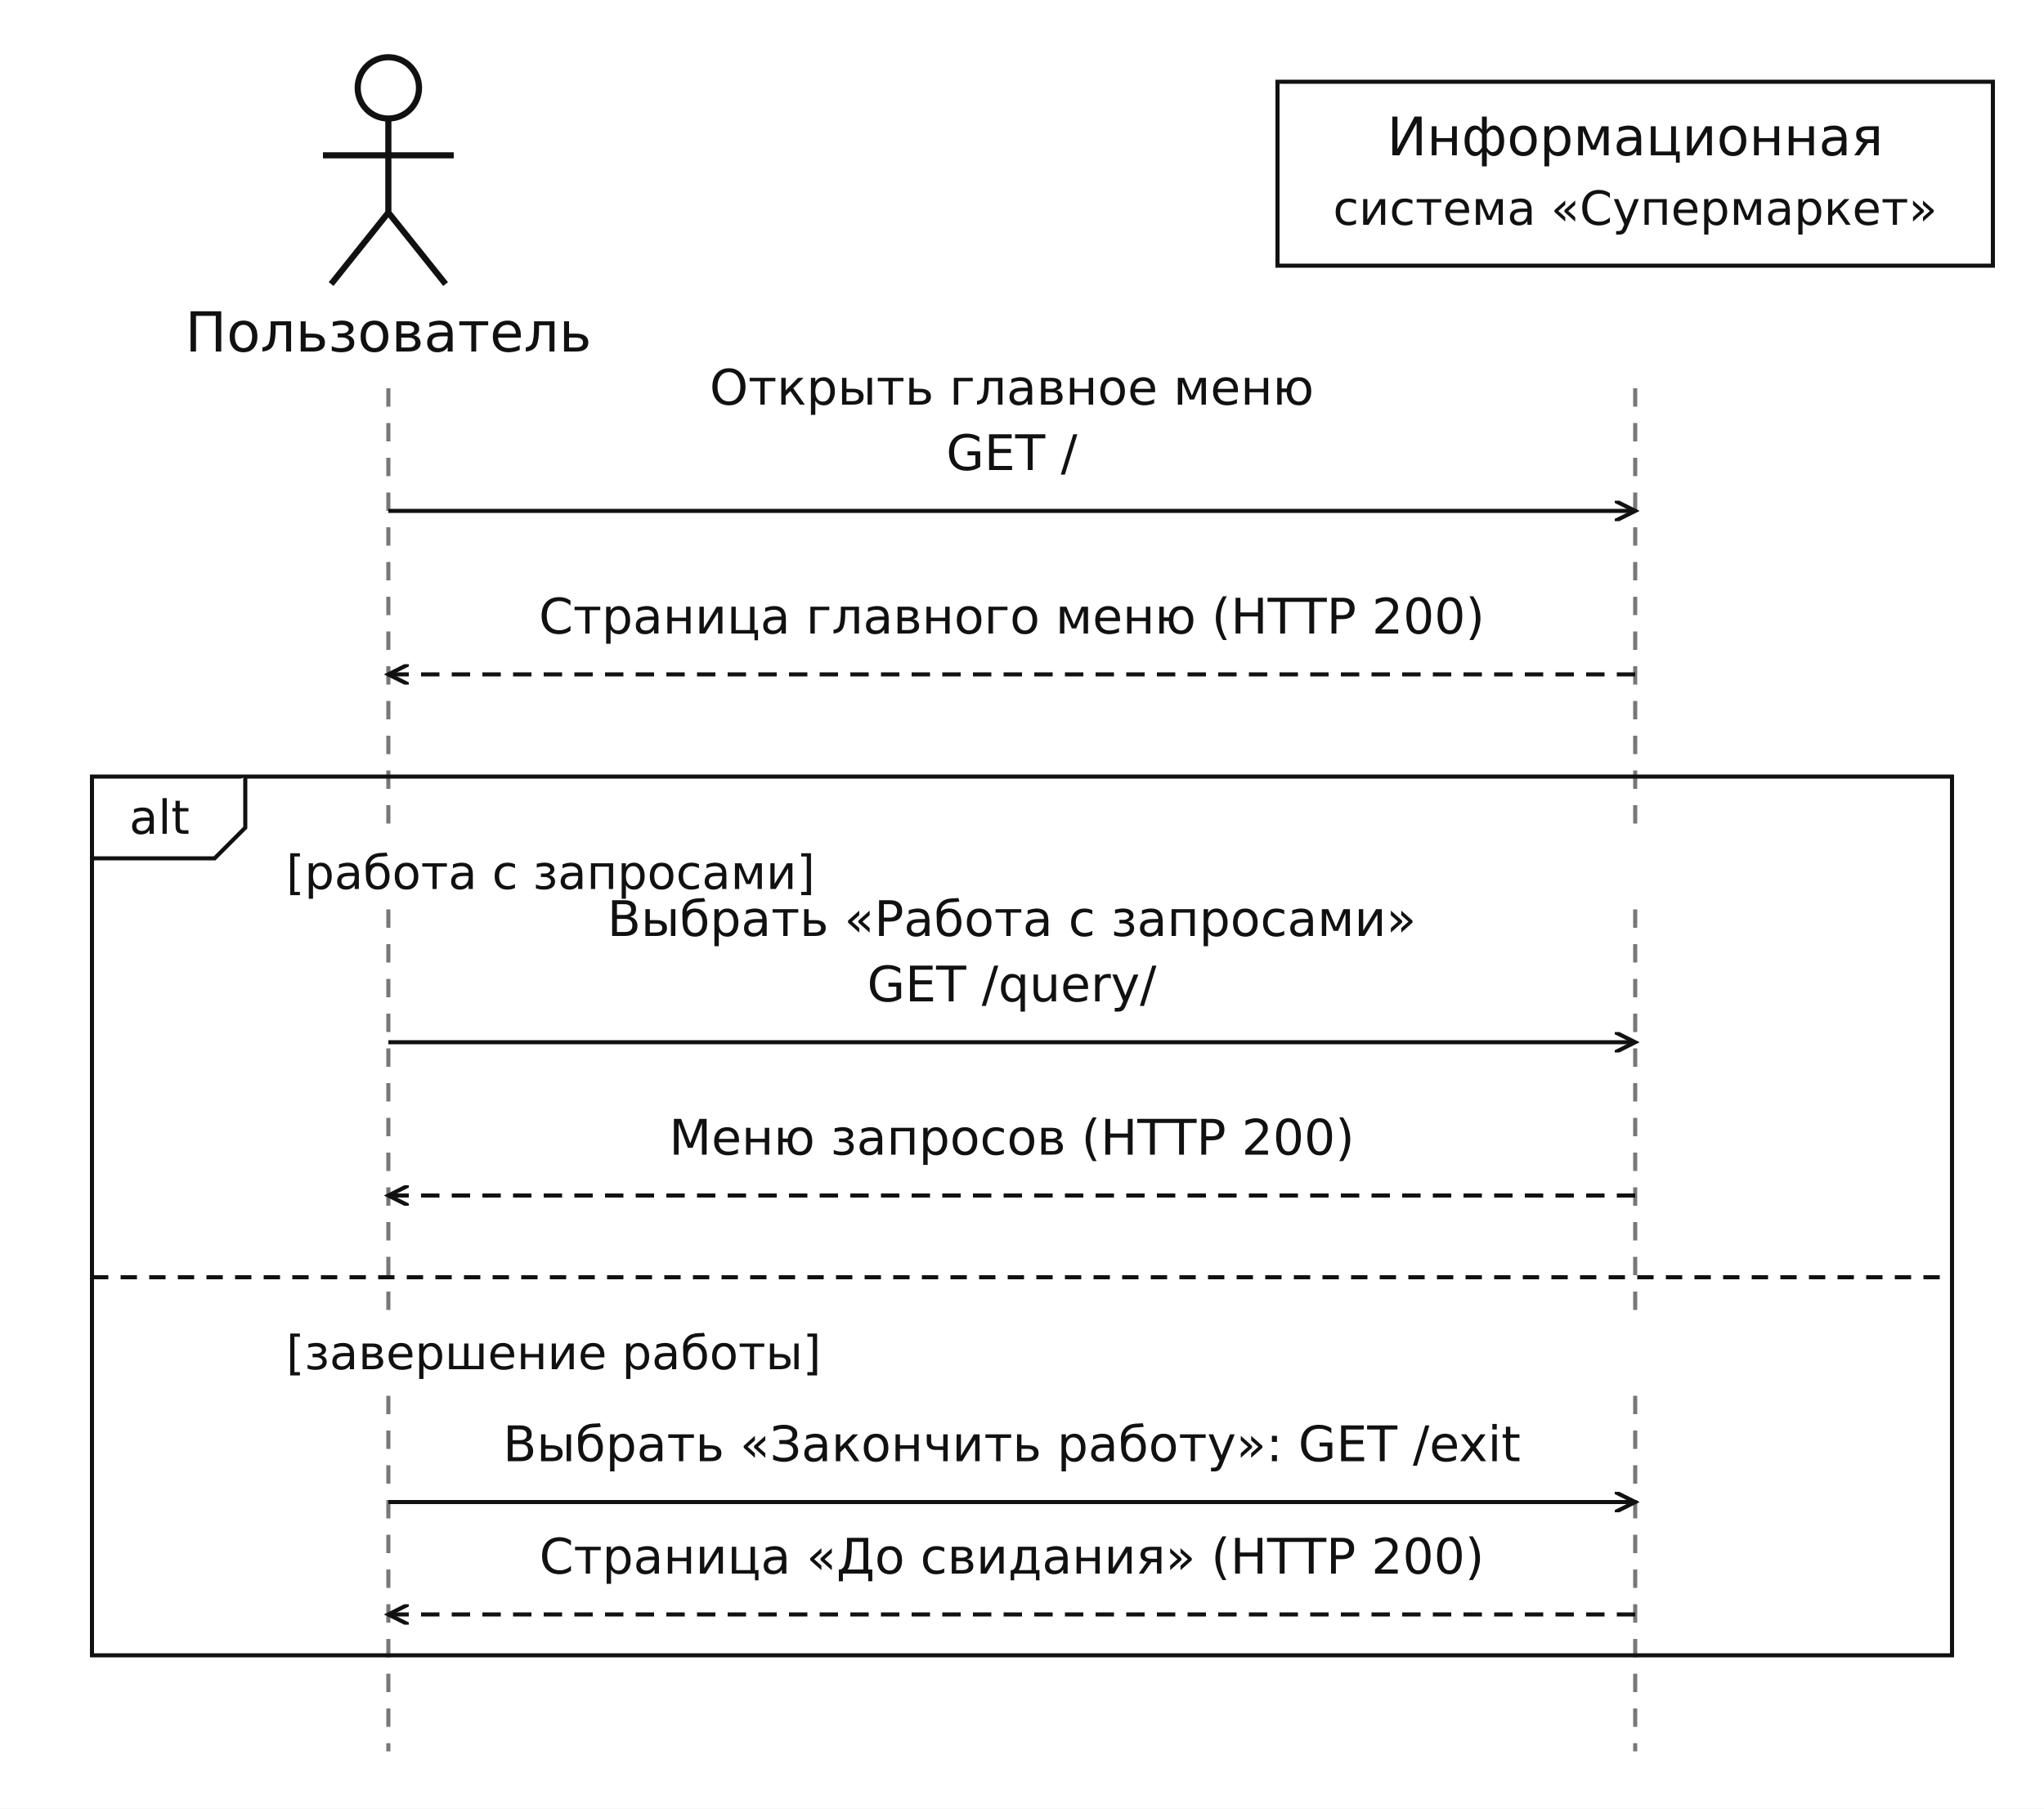
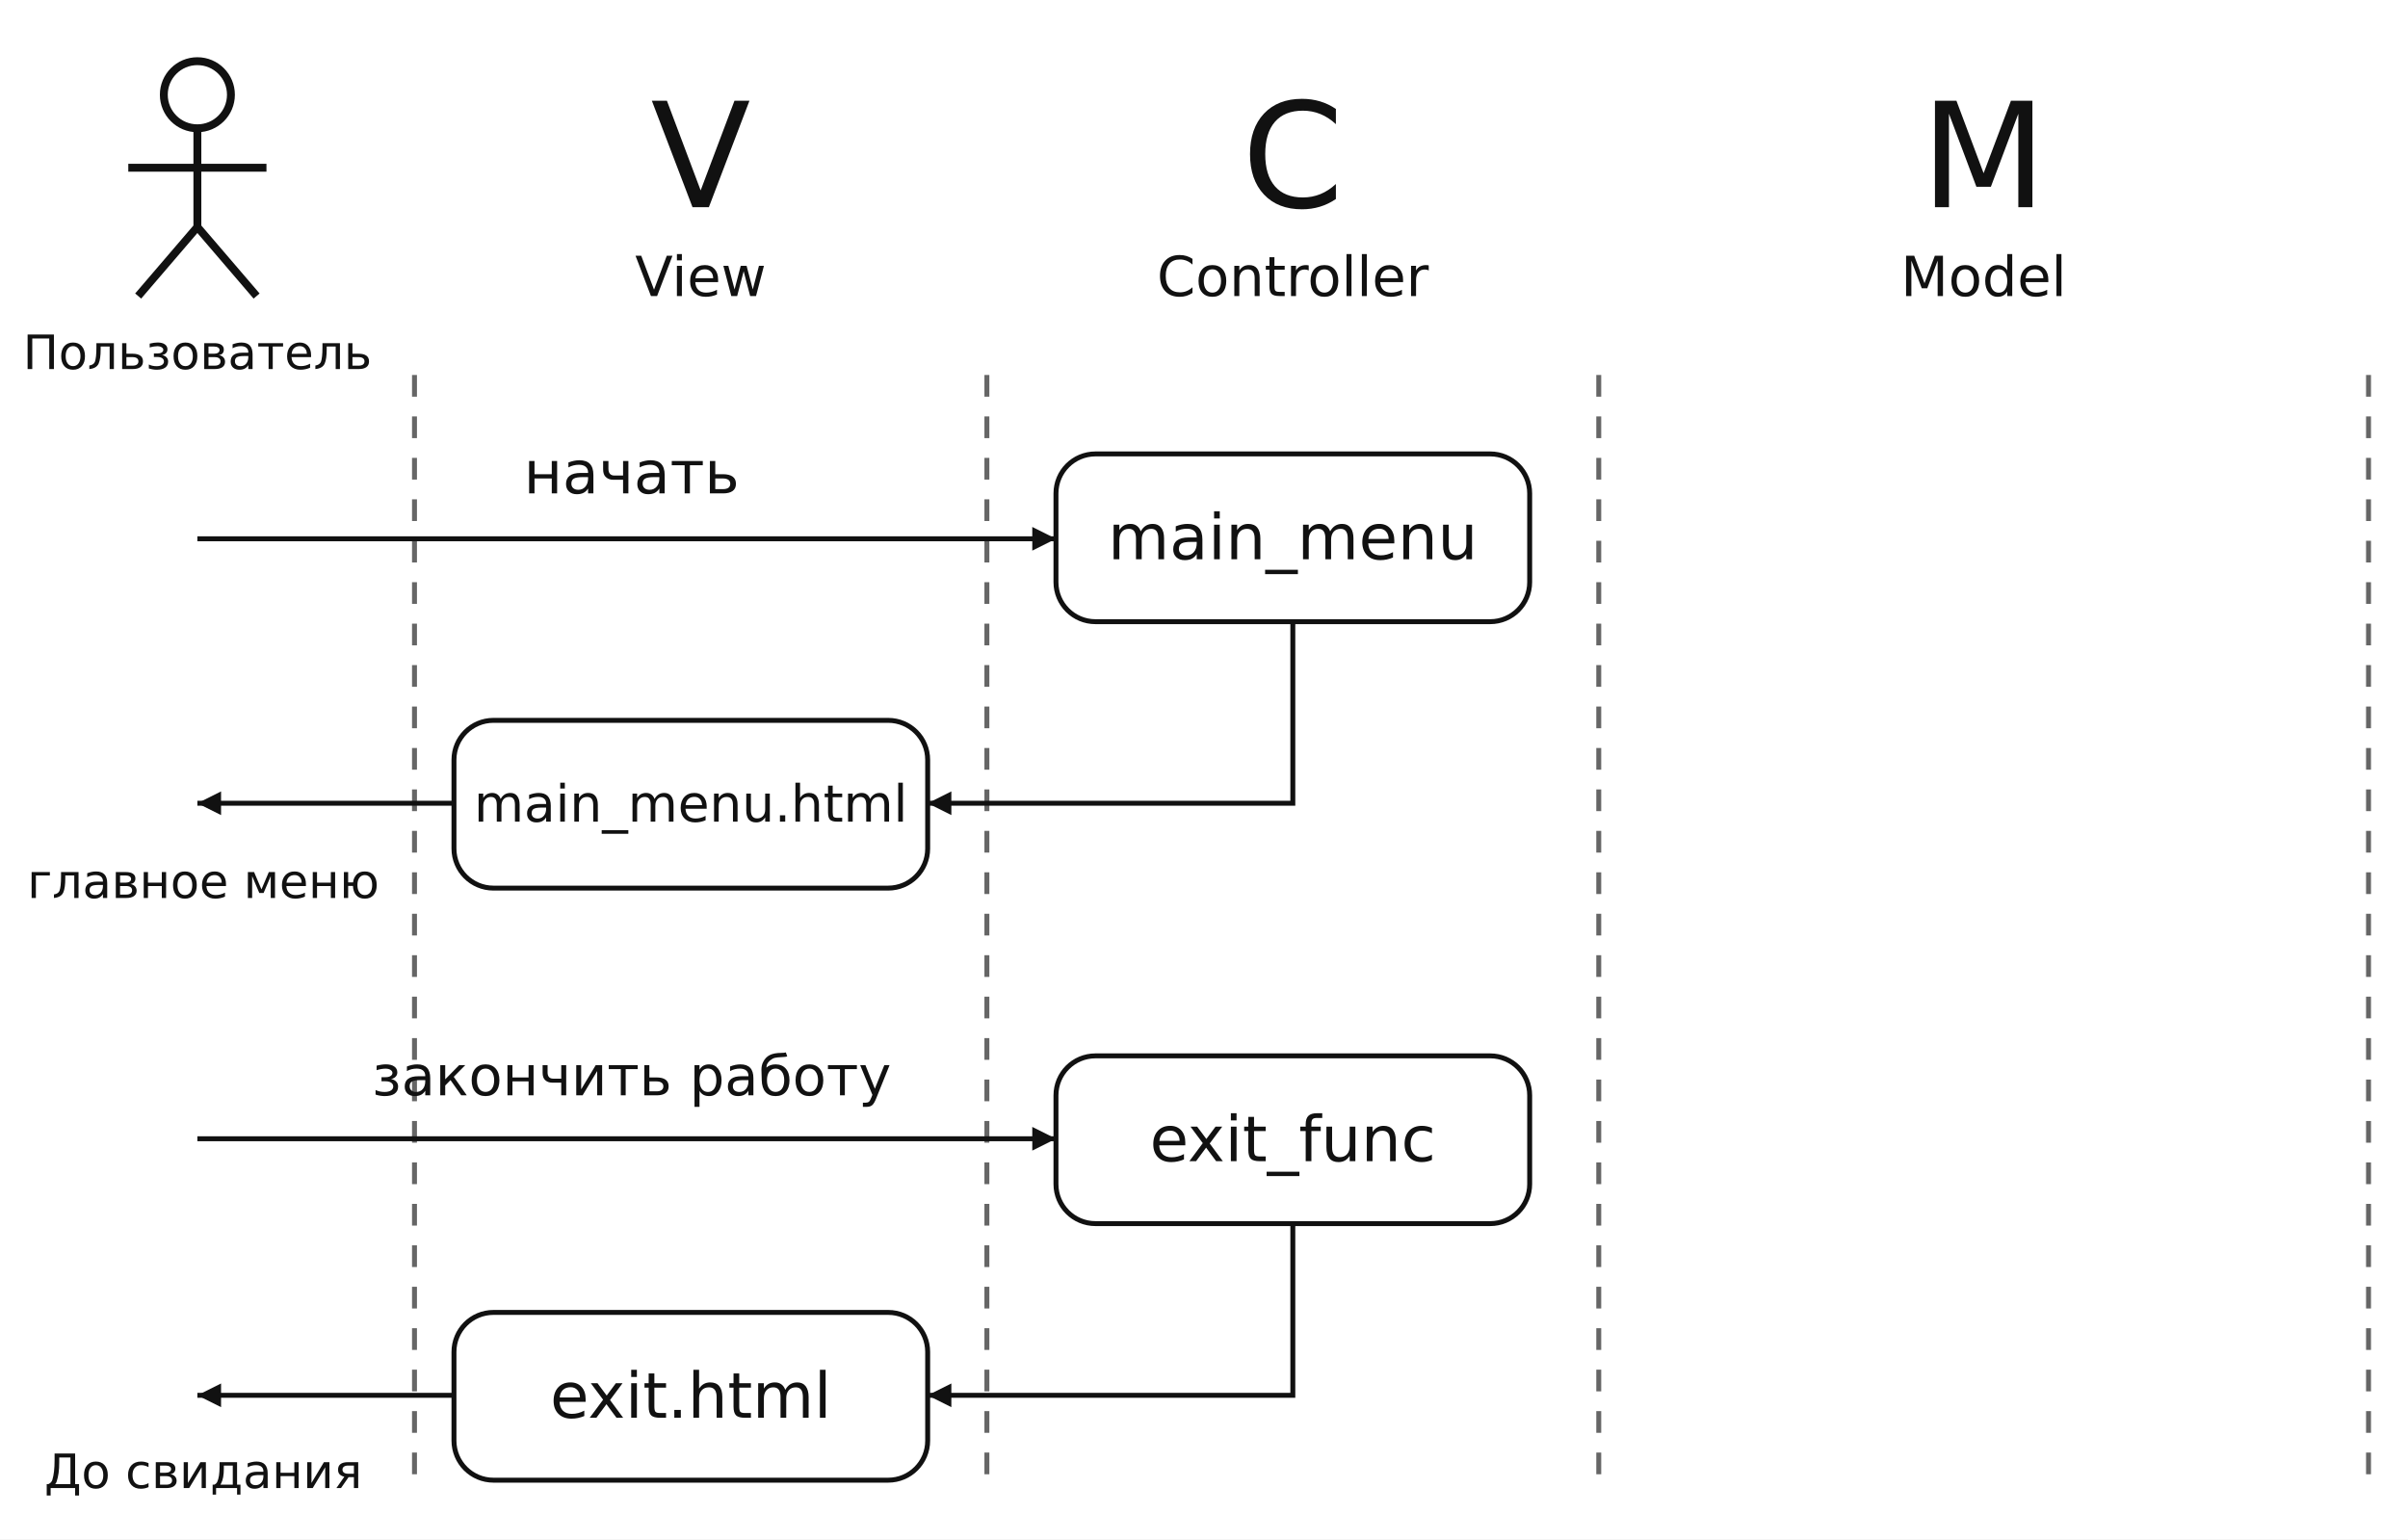
- <svg xmlns="http://www.w3.org/2000/svg" width="1000" height="885" viewBox="0 0 1000 885">
+ <svg xmlns="http://www.w3.org/2000/svg" width="1220" height="780" viewBox="0 0 1220 780">
  <rect width="100%" height="100%" fill="white" />
  <defs>
-     <marker id="arrow" markerWidth="12" markerHeight="10" refX="10" refY="5" orient="auto" markerUnits="userSpaceOnUse">
-       <path d="M0 0 L10 5 L0 10" fill="none" stroke="#111" stroke-width="2" />
+     <marker id="arrow" markerWidth="14" markerHeight="12" refX="12" refY="6" orient="auto-start-reverse" markerUnits="userSpaceOnUse">
+       <path d="M0 0 L12 6 L0 12 Z" fill="#111" />
    </marker>
  </defs>
-   <g fill="none" stroke="#111" stroke-width="3">
-     <circle cx="190" cy="43" r="15" />
-     <path d="M190 58 V104 M158 76 H222 M190 104 L162 139 M190 104 L218 139" />
+   <g fill="none" stroke="#111" stroke-width="4">
+     <circle cx="100" cy="48" r="17" />
+     <path d="M100 65 V115 M65 85 H135 M100 115 L70 150 M100 115 L130 150" />
  </g>
-   <rect x="625" y="40" width="350" height="90" fill="white" stroke="#111" stroke-width="2" />
-   <text x="190" y="172" font-family="DejaVu Sans, sans-serif" font-size="27" text-anchor="middle" fill="#111">Пользователь</text>
-   <text x="800" y="76" font-family="DejaVu Sans, sans-serif" font-size="26" text-anchor="middle" fill="#111">Информационная</text>
-   <text x="800" y="110" font-family="DejaVu Sans, sans-serif" font-size="23" text-anchor="middle" fill="#111">система «Супермаркет»</text>
-   <path d="M190 190 V857" stroke="#777" stroke-width="2" stroke-dasharray="9 8" />
-   <path d="M800 190 V857" stroke="#777" stroke-width="2" stroke-dasharray="9 8" />
-   <text x="495" y="198" font-family="DejaVu Sans, sans-serif" font-size="24" text-anchor="middle" fill="#111">Открыть главное меню</text>
-   <text x="495" y="230" font-family="DejaVu Sans, sans-serif" font-size="24" text-anchor="middle" fill="#111">GET /</text>
-   <path d="M190 250 H800" fill="none" stroke="#111" stroke-width="2" marker-end="url(#arrow)" />
-   <text x="495" y="310" font-family="DejaVu Sans, sans-serif" font-size="24" text-anchor="middle" fill="#111">Страница главного меню (HTTP 200)</text>
-   <path d="M800 330 H190" fill="none" stroke="#111" stroke-width="2" marker-end="url(#arrow)" stroke-dasharray="9 6" />
-   <rect x="45" y="380" width="910" height="430" fill="none" stroke="#111" stroke-width="2" />
-   <path d="M45 420 H105 L120 405 V380" fill="white" stroke="#111" stroke-width="2" />
-   <text x="78" y="408" font-family="DejaVu Sans, sans-serif" font-size="23" text-anchor="middle" fill="#111">alt</text>
-   <rect x="125" y="408" width="800" height="34" fill="white" />
-   <text x="140" y="435" font-family="DejaVu Sans, sans-serif" font-size="23" text-anchor="start" fill="#111">[работа с запросами]</text>
-   <text x="495" y="458" font-family="DejaVu Sans, sans-serif" font-size="24" text-anchor="middle" fill="#111">Выбрать «Работа с запросами»</text>
-   <text x="495" y="490" font-family="DejaVu Sans, sans-serif" font-size="24" text-anchor="middle" fill="#111">GET /query/</text>
-   <path d="M190 510 H800" fill="none" stroke="#111" stroke-width="2" marker-end="url(#arrow)" />
-   <text x="495" y="565" font-family="DejaVu Sans, sans-serif" font-size="24" text-anchor="middle" fill="#111">Меню запросов (HTTP 200)</text>
-   <path d="M800 585 H190" fill="none" stroke="#111" stroke-width="2" marker-end="url(#arrow)" stroke-dasharray="9 6" />
-   <path d="M45 625 H955" stroke="#111" stroke-width="2" stroke-dasharray="8 6" />
-   <rect x="125" y="643" width="800" height="34" fill="white" />
-   <text x="140" y="670" font-family="DejaVu Sans, sans-serif" font-size="23" text-anchor="start" fill="#111">[завершение работы]</text>
-   <text x="495" y="715" font-family="DejaVu Sans, sans-serif" font-size="24" text-anchor="middle" fill="#111">Выбрать «Закончить работу»: GET /exit</text>
-   <path d="M190 735 H800" fill="none" stroke="#111" stroke-width="2" marker-end="url(#arrow)" />
-   <text x="495" y="770" font-family="DejaVu Sans, sans-serif" font-size="24" text-anchor="middle" fill="#111">Страница «До свидания» (HTTP 200)</text>
-   <path d="M800 790 H190" fill="none" stroke="#111" stroke-width="2" marker-end="url(#arrow)" stroke-dasharray="9 6" />
+   <text x="100" y="187" font-family="DejaVu Sans, sans-serif" font-size="24" text-anchor="middle" fill="#111">Пользователь</text>
+   <text x="355" y="105" font-family="DejaVu Sans, sans-serif" font-size="74" text-anchor="middle" fill="#111">V</text>
+   <text x="355" y="150" font-family="DejaVu Sans, sans-serif" font-size="28" text-anchor="middle" fill="#111">View</text>
+   <text x="655" y="105" font-family="DejaVu Sans, sans-serif" font-size="74" text-anchor="middle" fill="#111">C</text>
+   <text x="655" y="150" font-family="DejaVu Sans, sans-serif" font-size="28" text-anchor="middle" fill="#111">Controller</text>
+   <text x="1005" y="105" font-family="DejaVu Sans, sans-serif" font-size="74" text-anchor="middle" fill="#111">M</text>
+   <text x="1005" y="150" font-family="DejaVu Sans, sans-serif" font-size="28" text-anchor="middle" fill="#111">Model</text>
+   <path d="M210 190 V750" stroke="#666" stroke-width="2.5" stroke-dasharray="11 10" />
+   <path d="M500 190 V750" stroke="#666" stroke-width="2.5" stroke-dasharray="11 10" />
+   <path d="M810 190 V750" stroke="#666" stroke-width="2.5" stroke-dasharray="11 10" />
+   <path d="M1200 190 V750" stroke="#666" stroke-width="2.5" stroke-dasharray="11 10" />
+   <rect x="535" y="230" width="240" height="85" rx="20" fill="white" stroke="#111" stroke-width="2.5" />
+   <text x="655.0" y="283.38" font-family="DejaVu Sans, sans-serif" font-size="32" text-anchor="middle" fill="#111">main_menu</text>
+   <path d="M100 273 L535 273" fill="none" stroke="#111" stroke-width="2.5" marker-end="url(#arrow)" />
+   <text x="320" y="250.0" font-family="DejaVu Sans, sans-serif" font-size="30" text-anchor="middle" fill="#111">начать</text>
+   <rect x="230" y="365" width="240" height="85" rx="20" fill="white" stroke="#111" stroke-width="2.5" />
+   <text x="350.0" y="416.34" font-family="DejaVu Sans, sans-serif" font-size="26" text-anchor="middle" fill="#111">main_menu.html</text>
+   <path d="M655 315 L655 407 L470 407" fill="none" stroke="#111" stroke-width="2.5" marker-end="url(#arrow)" />
+   <path d="M230 407 L100 407" fill="none" stroke="#111" stroke-width="2.5" marker-end="url(#arrow)" />
+   <text x="103" y="455" font-family="DejaVu Sans, sans-serif" font-size="24" text-anchor="middle" fill="#111">главное меню</text>
+   <rect x="535" y="535" width="240" height="85" rx="20" fill="white" stroke="#111" stroke-width="2.5" />
+   <text x="655.0" y="588.38" font-family="DejaVu Sans, sans-serif" font-size="32" text-anchor="middle" fill="#111">exit_func</text>
+   <path d="M100 577 L535 577" fill="none" stroke="#111" stroke-width="2.5" marker-end="url(#arrow)" />
+   <text x="320" y="555.0" font-family="DejaVu Sans, sans-serif" font-size="28" text-anchor="middle" fill="#111">закончить работу</text>
+   <rect x="230" y="665" width="240" height="85" rx="20" fill="white" stroke="#111" stroke-width="2.5" />
+   <text x="350.0" y="718.38" font-family="DejaVu Sans, sans-serif" font-size="32" text-anchor="middle" fill="#111">exit.html</text>
+   <path d="M655 620 L655 707 L470 707" fill="none" stroke="#111" stroke-width="2.5" marker-end="url(#arrow)" />
+   <path d="M230 707 L100 707" fill="none" stroke="#111" stroke-width="2.5" marker-end="url(#arrow)" />
+   <text x="103" y="754" font-family="DejaVu Sans, sans-serif" font-size="24" text-anchor="middle" fill="#111">До свидания</text>
</svg>
